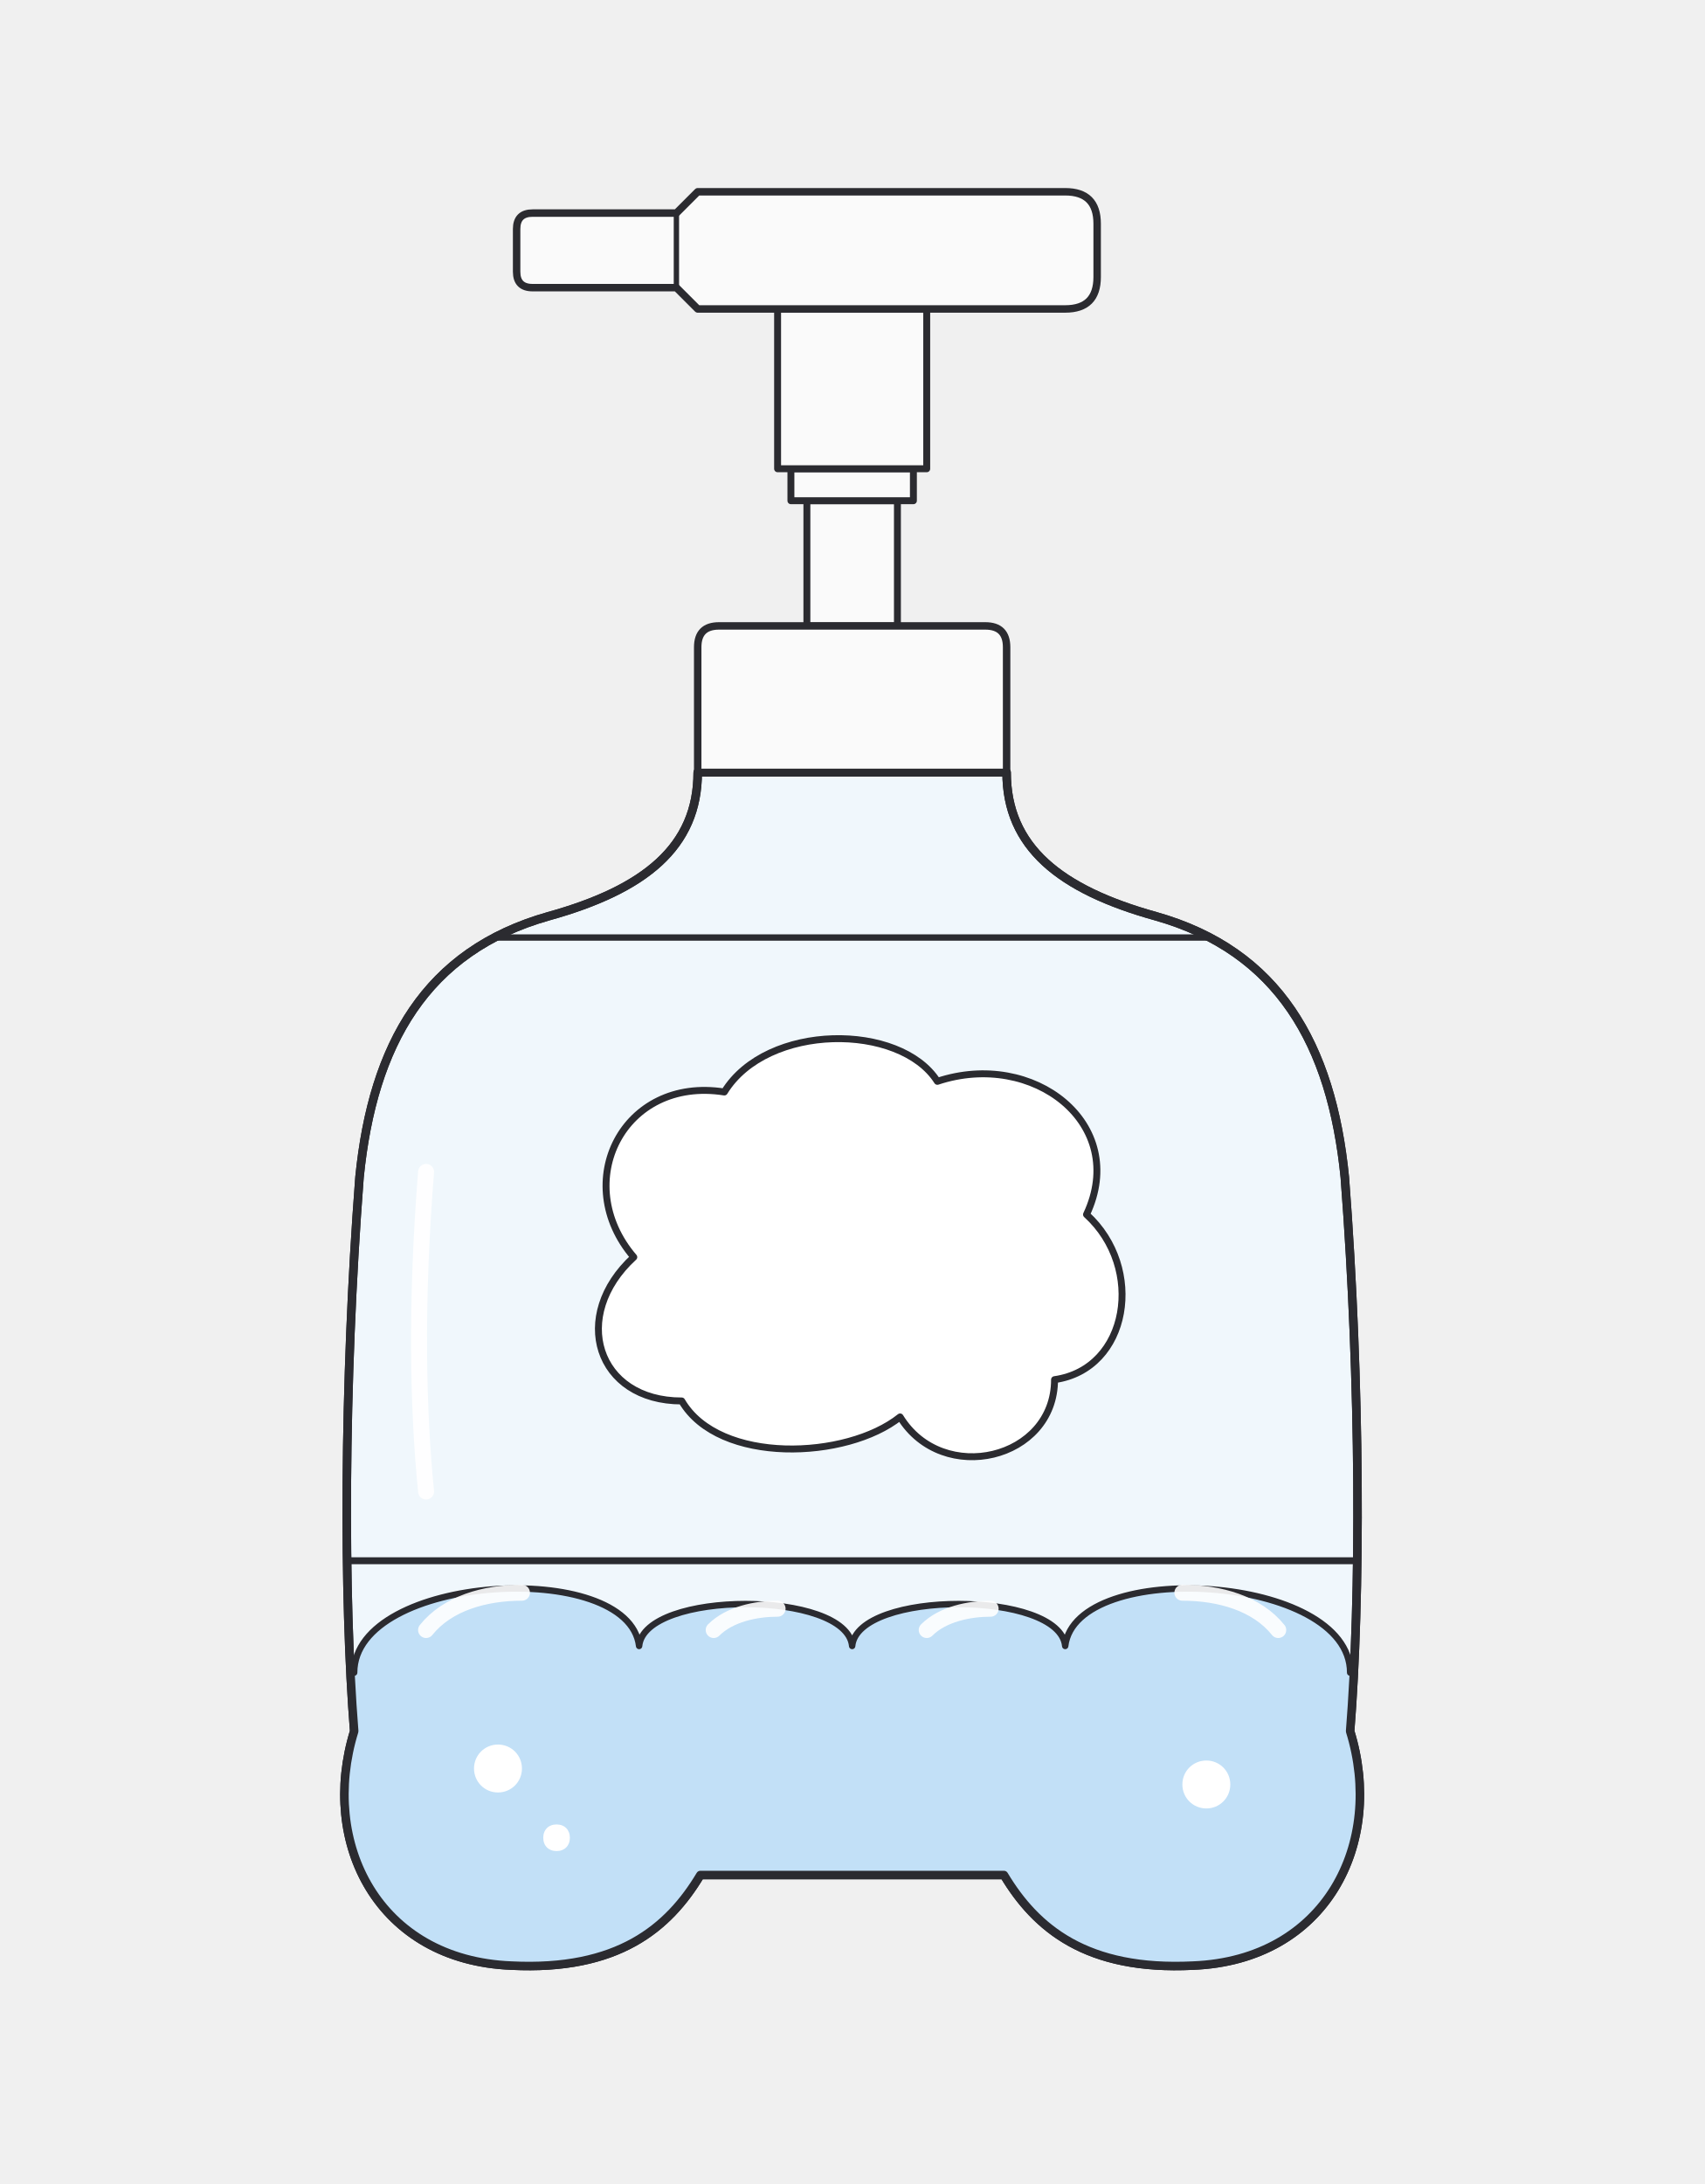
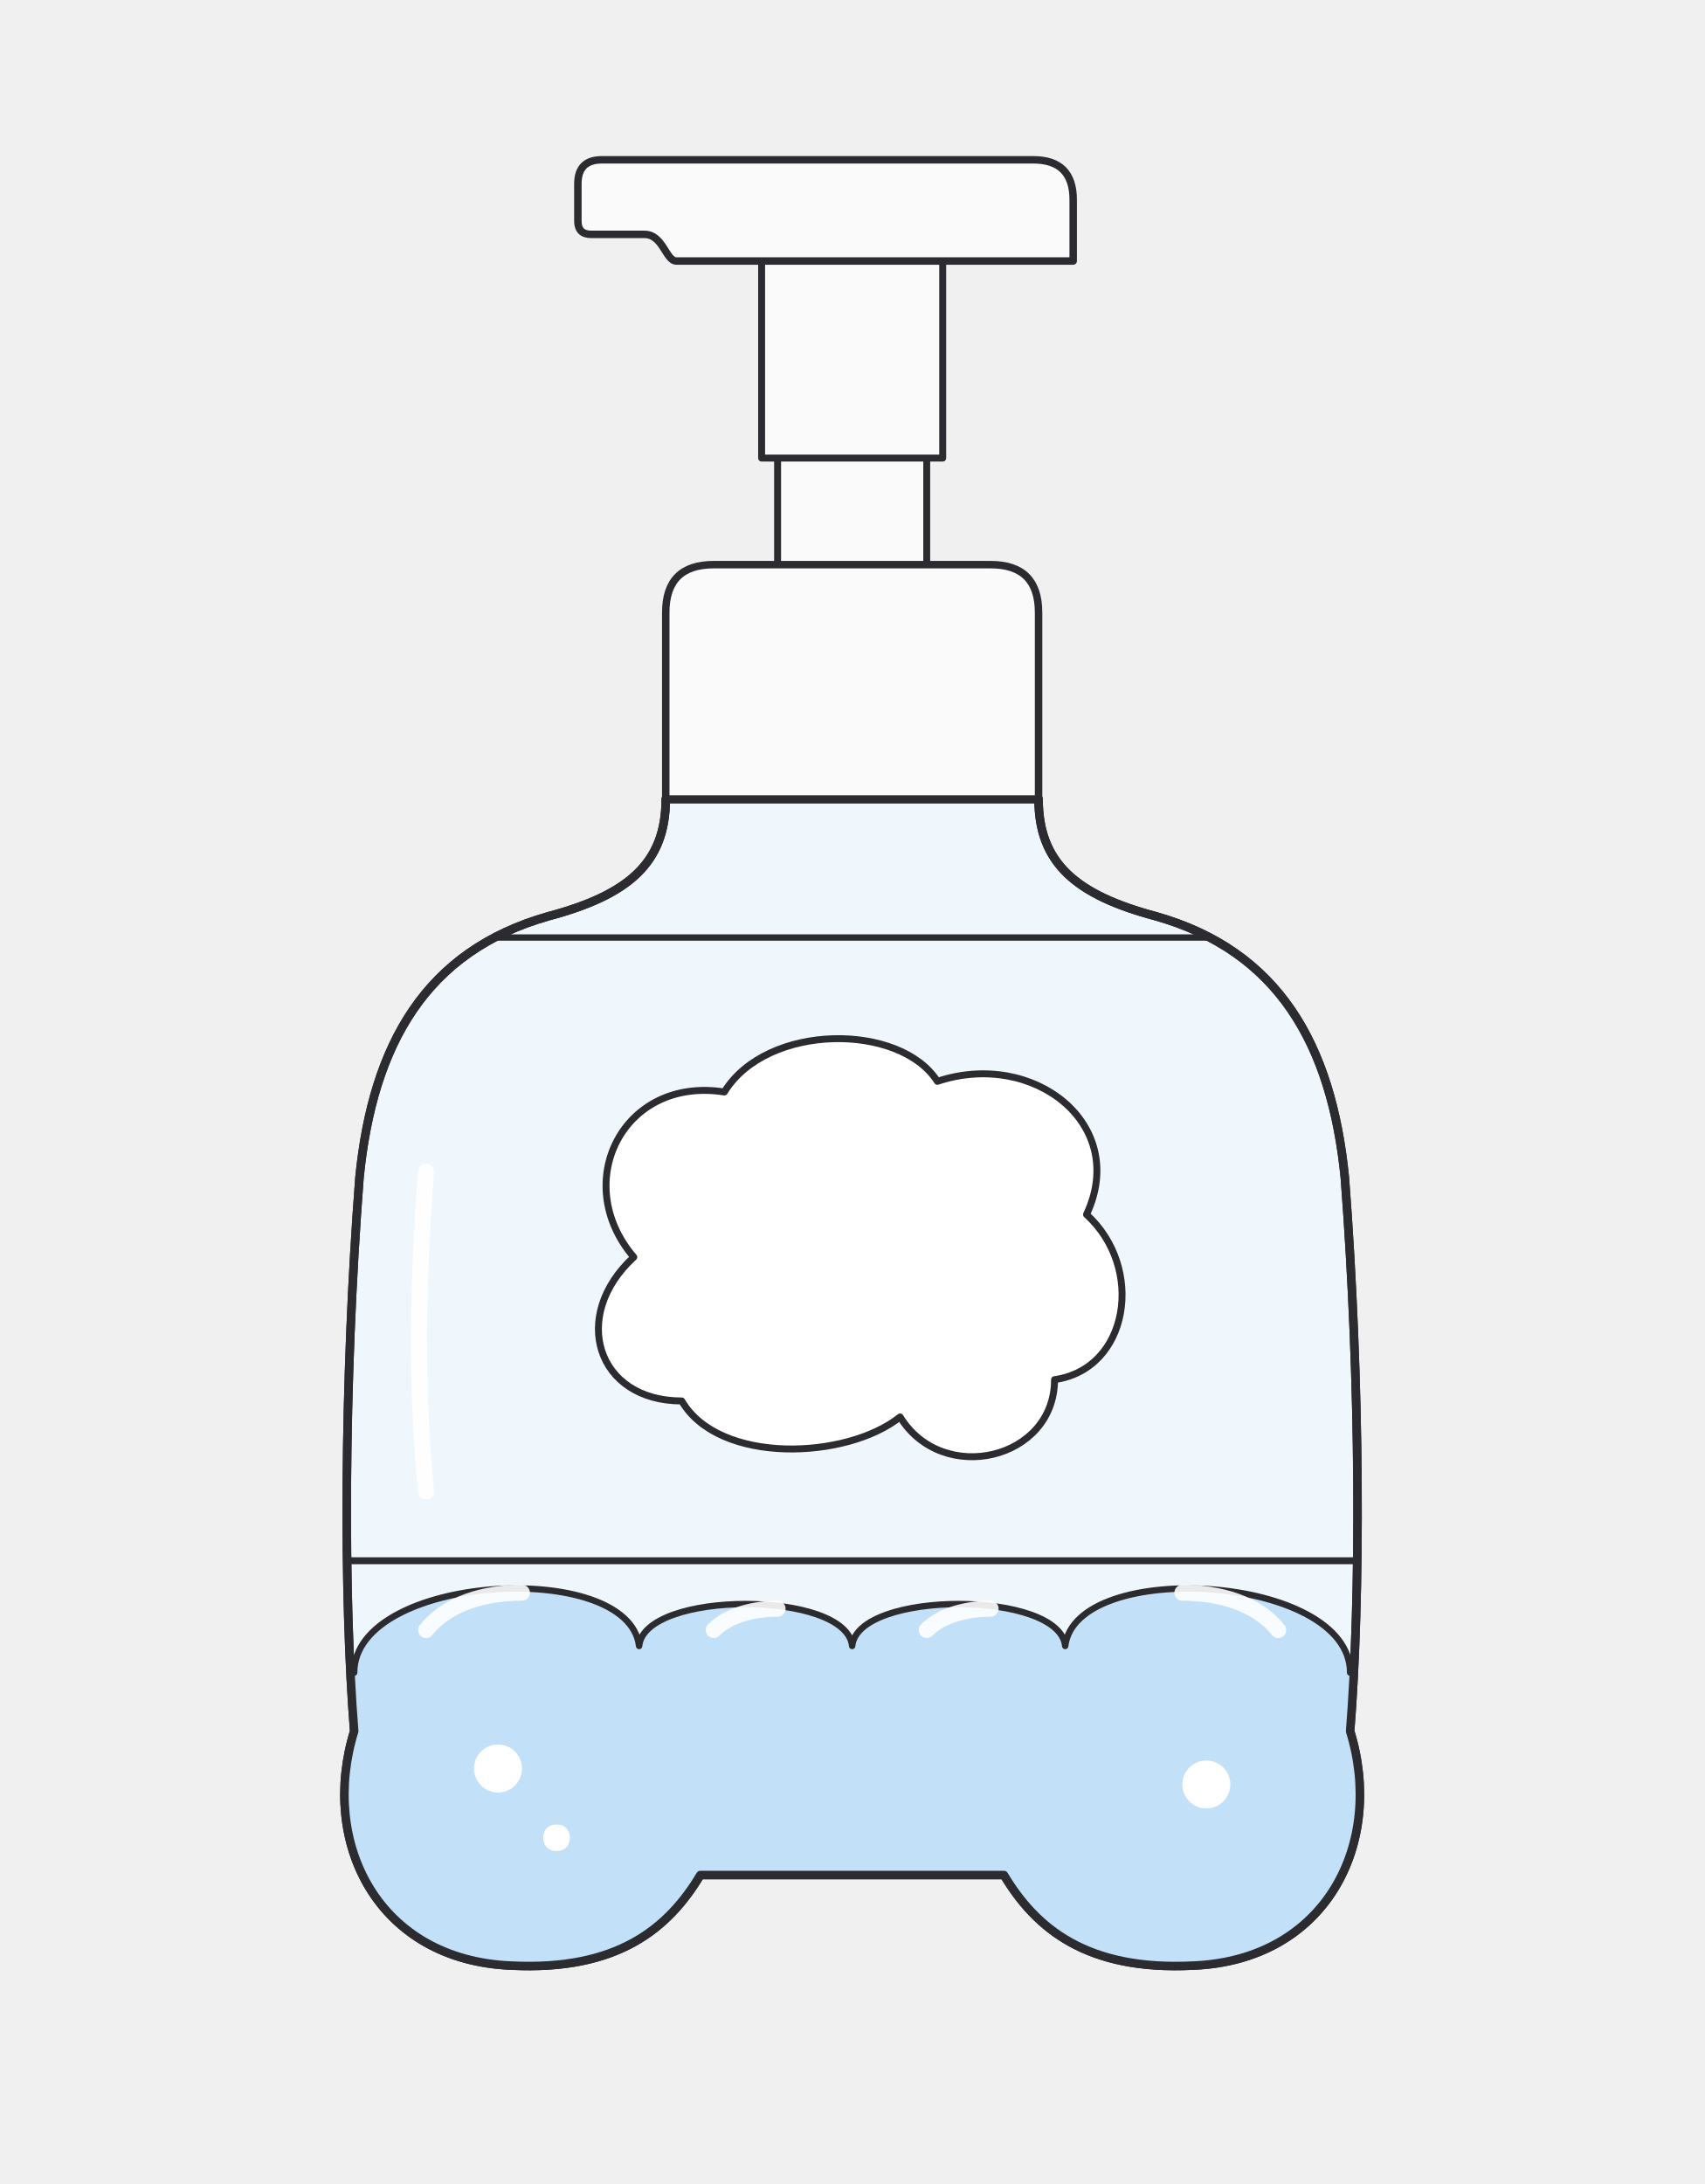
<svg xmlns="http://www.w3.org/2000/svg" width="640" height="820" viewBox="0 0 640 820">
  <defs>
    <clipPath id="clip-body">
-       <path d="M262 290 C262 318 242 334 206 344 C160 357 140 392 135 442 C129 520 129 600 133 650 C120 692 142 736 192 738 C232 740 251 724 263 704 L377 704 C389 724 408 740 448 738 C498 736 520 692 507 650 C511 600 511 520 505 442 C500 392 480 357 434 344 C398 334 378 318 378 290 Z" />
+       <path d="M250 300 C250 324 236 336 206 344 C160 357 140 392 135 442 C129 520 129 600 133 650 C120 692 142 736 192 738 C232 740 251 724 263 704 L377 704 C389 724 408 740 448 738 C498 736 520 692 507 650 C511 600 511 520 505 442 C500 392 480 357 434 344 C404 336 390 324 390 300 Z" />
    </clipPath>
  </defs>
-   <path id="body" d="M262 290 C262 318 242 334 206 344 C160 357 140 392 135 442 C129 520 129 600 133 650 C120 692 142 736 192 738 C232 740 251 724 263 704 L377 704 C389 724 408 740 448 738 C498 736 520 692 507 650 C511 600 511 520 505 442 C500 392 480 357 434 344 C398 334 378 318 378 290 Z" fill="#f0f7fc" stroke="#2b2b30" stroke-width="3.2" stroke-linejoin="round" stroke-linecap="round" />
+   <path id="body" d="M250 300 C250 324 236 336 206 344 C160 357 140 392 135 442 C129 520 129 600 133 650 C120 692 142 736 192 738 C232 740 251 724 263 704 L377 704 C389 724 408 740 448 738 C498 736 520 692 507 650 C511 600 511 520 505 442 C500 392 480 357 434 344 C404 336 390 324 390 300 Z" fill="#f0f7fc" stroke="#2b2b30" stroke-width="3.2" stroke-linejoin="round" stroke-linecap="round" />
  <path id="band" d="M110 628 L133 628 C133 591 236 585 240 618 C242 597 318 597 320 618 C322 597 398 597 400 618 C404 585 507 591 507 628 L530 628 L530 760 L110 760 Z" fill="#c2e0f7" clip-path="url(#clip-body)" />
  <path id="bandline" d="M133 628 C133 591 236 585 240 618 C242 597 318 597 320 618 C322 597 398 597 400 618 C404 585 507 591 507 628" fill="none" stroke="#2b2b30" stroke-width="2.4" stroke-linejoin="round" stroke-linecap="round" />
  <path id="foam_highlight" d="M160 612 C168 602 182 598 196 598 M268 612 C274 606 284 604 292 604 M348 612 C354 606 364 604 372 604 M444 598 C458 598 472 602 480 612" fill="none" stroke="#ffffff" stroke-width="6" stroke-linecap="round" opacity="0.9" />
  <path id="foam_bubbles" d="M196 664 C196 669 192 673 187 673 C182 673 178 669 178 664 C178 659 182 655 187 655 C192 655 196 659 196 664 Z M214 690 C214 693 212 695 209 695 C206 695 204 693 204 690 C204 687 206 685 209 685 C212 685 214 687 214 690 Z M462 670 C462 675 458 679 453 679 C448 679 444 675 444 670 C444 665 448 661 453 661 C458 661 462 665 462 670 Z" fill="#ffffff" />
  <path id="mid_parting_line" d="M110 586 L530 586" fill="none" stroke="#2b2b30" stroke-width="2.6" stroke-linejoin="round" stroke-linecap="round" clip-path="url(#clip-body)" />
  <path id="highlight" d="M160 440 C156 490 157 530 160 560" fill="none" stroke="#ffffff" stroke-width="6" stroke-linecap="round" opacity="0.9" />
  <path id="shoulder_parting_line" d="M110 352 L530 352" fill="none" stroke="#2b2b30" stroke-width="2.4" stroke-linejoin="round" stroke-linecap="round" clip-path="url(#clip-body)" />
  <path id="label" d="M238 472 C214 444 234 404 272 410 C288 384 338 384 352 406 C388 394 424 422 408 456 C430 476 424 514 396 518 C396 548 354 558 338 532 C318 548 270 550 256 526 C224 526 214 494 238 472 Z" fill="#ffffff" stroke="#2b2b30" stroke-width="2.6" stroke-linejoin="round" stroke-linecap="round" />
-   <path id="body_outline" d="M262 290 C262 318 242 334 206 344 C160 357 140 392 135 442 C129 520 129 600 133 650 C120 692 142 736 192 738 C232 740 251 724 263 704 L377 704 C389 724 408 740 448 738 C498 736 520 692 507 650 C511 600 511 520 505 442 C500 392 480 357 434 344 C398 334 378 318 378 290 Z" fill="none" stroke="#2b2b30" stroke-width="3.2" stroke-linejoin="round" stroke-linecap="round" />
-   <path id="stem_lower" d="M303 188 L337 188 L337 235 L303 235 Z" fill="#fafafa" stroke="#2b2b30" stroke-width="2.6" stroke-linejoin="round" stroke-linecap="round" />
-   <path id="collar" d="M297 176 L343 176 L343 188 L297 188 Z" fill="#fafafa" stroke="#2b2b30" stroke-width="2.6" stroke-linejoin="round" stroke-linecap="round" />
-   <path id="stem_upper" d="M292 116 L348 116 L348 176 L292 176 Z" fill="#fafafa" stroke="#2b2b30" stroke-width="2.6" stroke-linejoin="round" stroke-linecap="round" />
-   <path id="cap" d="M262 290 L262 243 Q262 235 270 235 L370 235 Q378 235 378 243 L378 290 Z" fill="#fafafa" stroke="#2b2b30" stroke-width="2.8" stroke-linejoin="round" stroke-linecap="round" />
-   <path id="pump_head" d="M200 80 L254 80 L262 72 L400 72 Q412 72 412 84 L412 104 Q412 116 400 116 L262 116 L254 108 L200 108 Q194 108 194 102 L194 86 Q194 80 200 80 Z" fill="#fafafa" stroke="#2b2b30" stroke-width="2.8" stroke-linejoin="round" stroke-linecap="round" />
-   <path id="nozzle_line" d="M254 80 L254 108" fill="none" stroke="#2b2b30" stroke-width="2.0" stroke-linejoin="round" stroke-linecap="round" />
+   <path id="body_outline" d="M250 300 C250 324 236 336 206 344 C160 357 140 392 135 442 C129 520 129 600 133 650 C120 692 142 736 192 738 C232 740 251 724 263 704 L377 704 C389 724 408 740 448 738 C498 736 520 692 507 650 C511 600 511 520 505 442 C500 392 480 357 434 344 C404 336 390 324 390 300 Z" fill="none" stroke="#2b2b30" stroke-width="3.2" stroke-linejoin="round" stroke-linecap="round" />
+   <path id="stem_lower" d="M292 168 L348 168 L348 214 L292 214 Z" fill="#fafafa" stroke="#2b2b30" stroke-width="2.6" stroke-linejoin="round" stroke-linecap="round" />
+   <path id="stem_upper" d="M286 96 L354 96 L354 172 L286 172 Z" fill="#fafafa" stroke="#2b2b30" stroke-width="2.6" stroke-linejoin="round" stroke-linecap="round" />
+   <path id="cap" d="M250 300 L250 230 Q250 212 268 212 L372 212 Q390 212 390 230 L390 300 Z" fill="#fafafa" stroke="#2b2b30" stroke-width="2.8" stroke-linejoin="round" stroke-linecap="round" />
+   <path id="pump_head" d="M226 60 L388 60 Q403 60 403 75 L403 98 L254 98 C250 98 249 88 242 88 L222 88 Q217 88 217 83 L217 69 Q217 60 226 60 Z" fill="#fafafa" stroke="#2b2b30" stroke-width="2.8" stroke-linejoin="round" stroke-linecap="round" />
</svg>
